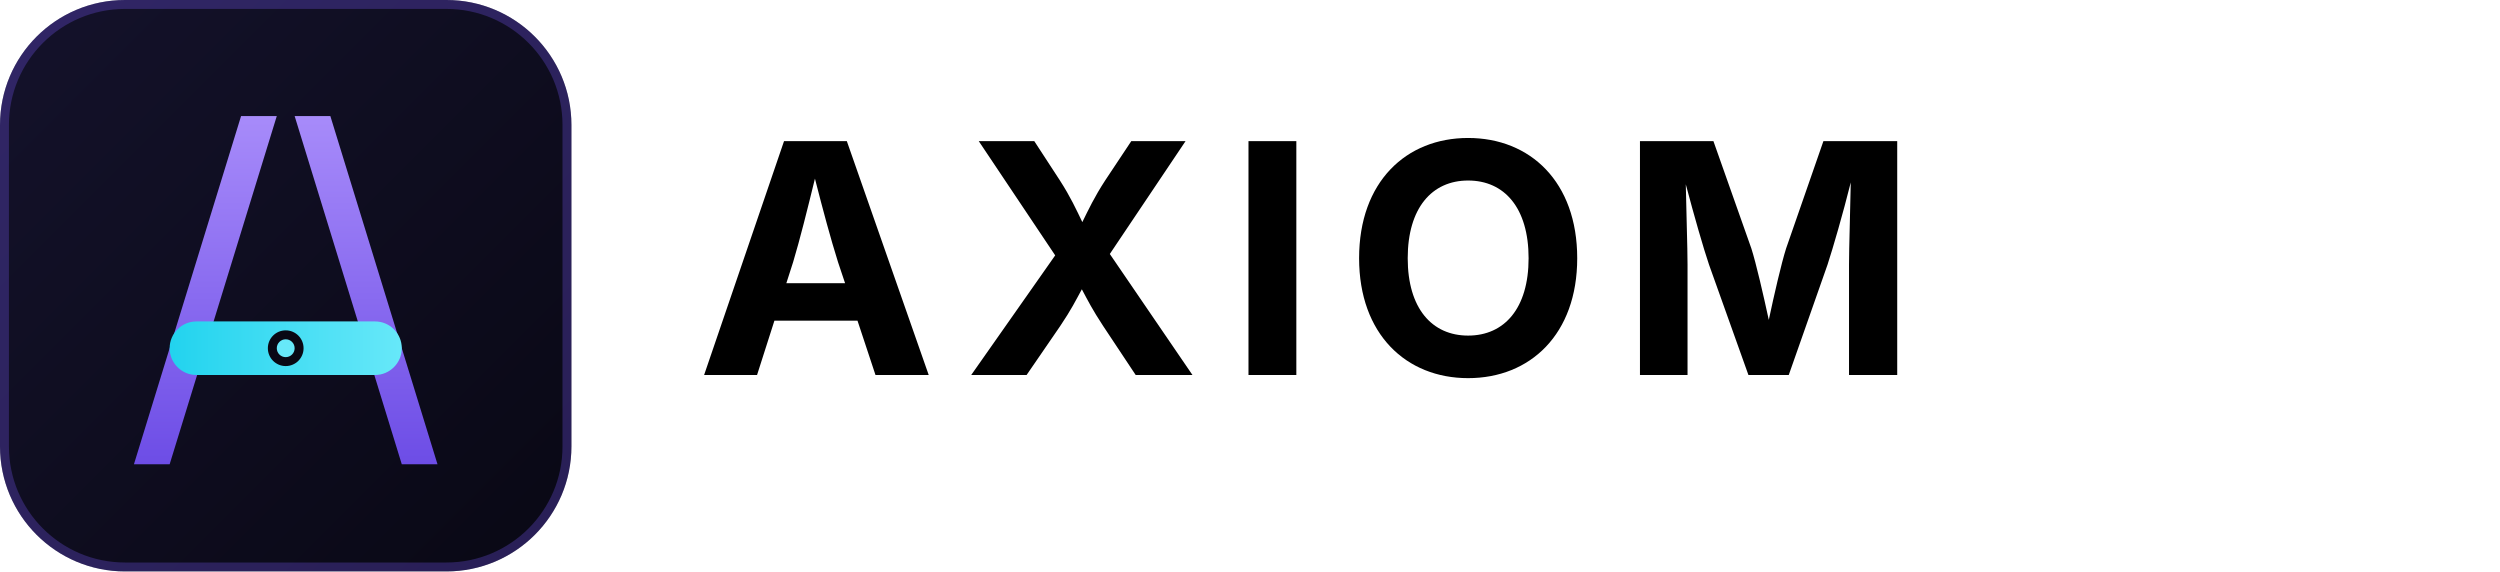
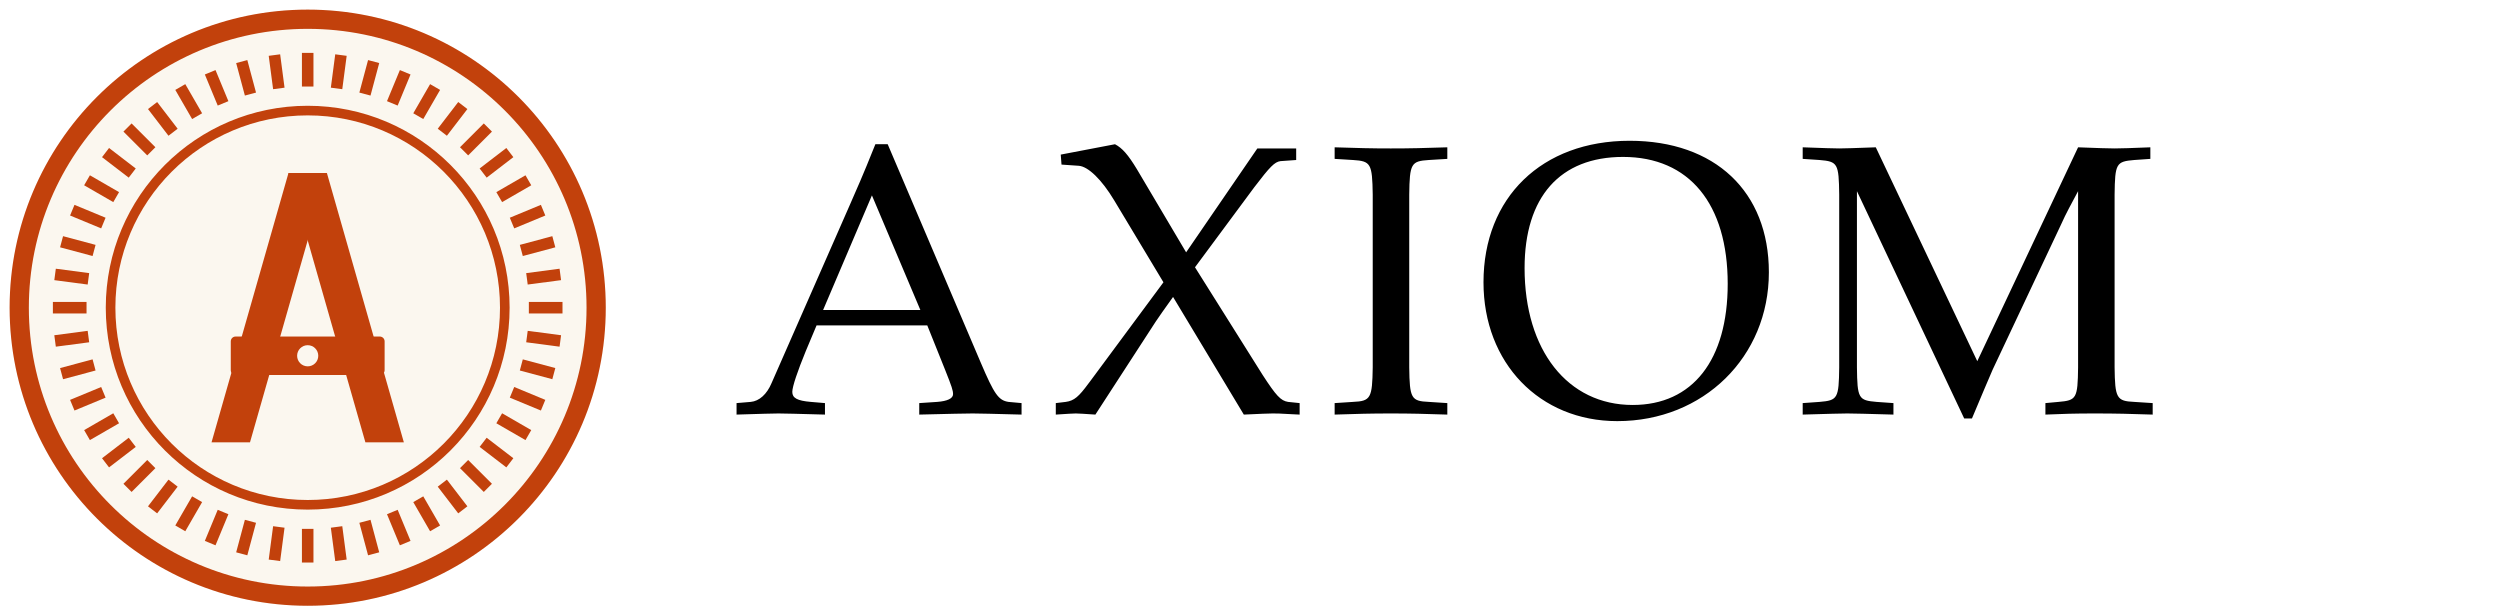
- <svg xmlns="http://www.w3.org/2000/svg" viewBox="0 0 560 128" width="560" height="128" role="img" aria-label="AXIOM">
-   <defs>
-     <linearGradient id="bg" x1="0" y1="0" x2="1" y2="1">
-       <stop offset="0" stop-color="#14122b" />
-       <stop offset="1" stop-color="#090814" />
-     </linearGradient>
-     <linearGradient id="bar" x1="0" y1="0" x2="0" y2="1">
-       <stop offset="0" stop-color="#a78bfa" />
-       <stop offset="1" stop-color="#6d4de6" />
-     </linearGradient>
-     <linearGradient id="beam" x1="0" y1="0" x2="1" y2="0">
-       <stop offset="0" stop-color="#22d3ee" />
-       <stop offset="1" stop-color="#67e8f9" />
-     </linearGradient>
-   </defs>
+ <svg xmlns="http://www.w3.org/2000/svg" viewBox="0 0 520 128" width="520" height="128" role="img" aria-label="AXIOM">
  <g>
-     <rect width="128" height="128" rx="28" fill="url(#bg)" />
-     <rect x="1" y="1" width="126" height="126" rx="27" fill="none" stroke="#7c5cff" stroke-opacity=".28" stroke-width="2" />
-     <path d="M30 104 L54 26 h8 L38 104 Z" fill="url(#bar)" />
-     <path d="M98 104 L74 26 h-8 L90 104 Z" fill="url(#bar)" />
-     <rect x="38" y="72" width="52" height="12" rx="6" fill="url(#beam)" />
-     <circle cx="64" cy="78" r="4" fill="#090814" />
-     <circle cx="64" cy="78" r="2" fill="#67e8f9" />
+     <circle cx="64" cy="64" r="62" fill="#fbf7ef" />
+     <circle cx="64" cy="64" r="60" fill="none" stroke="#c2410c" stroke-width="4" />
+     <g stroke="#c2410c" stroke-width="2.4" transform="translate(64 64)">
+       <g id="t">
+         <line x1="0" y1="-53" x2="0" y2="-46" />
+       </g>
+       <use href="#t" transform="rotate(7.5)" />
+       <use href="#t" transform="rotate(15)" />
+       <use href="#t" transform="rotate(22.5)" />
+       <use href="#t" transform="rotate(30)" />
+       <use href="#t" transform="rotate(37.5)" />
+       <use href="#t" transform="rotate(45)" />
+       <use href="#t" transform="rotate(52.5)" />
+       <use href="#t" transform="rotate(60)" />
+       <use href="#t" transform="rotate(67.5)" />
+       <use href="#t" transform="rotate(75)" />
+       <use href="#t" transform="rotate(82.5)" />
+       <use href="#t" transform="rotate(90)" />
+       <use href="#t" transform="rotate(97.5)" />
+       <use href="#t" transform="rotate(105)" />
+       <use href="#t" transform="rotate(112.5)" />
+       <use href="#t" transform="rotate(120)" />
+       <use href="#t" transform="rotate(127.5)" />
+       <use href="#t" transform="rotate(135)" />
+       <use href="#t" transform="rotate(142.5)" />
+       <use href="#t" transform="rotate(150)" />
+       <use href="#t" transform="rotate(157.5)" />
+       <use href="#t" transform="rotate(165)" />
+       <use href="#t" transform="rotate(172.5)" />
+       <use href="#t" transform="rotate(180)" />
+       <use href="#t" transform="rotate(187.5)" />
+       <use href="#t" transform="rotate(195)" />
+       <use href="#t" transform="rotate(202.5)" />
+       <use href="#t" transform="rotate(210)" />
+       <use href="#t" transform="rotate(217.5)" />
+       <use href="#t" transform="rotate(225)" />
+       <use href="#t" transform="rotate(232.5)" />
+       <use href="#t" transform="rotate(240)" />
+       <use href="#t" transform="rotate(247.5)" />
+       <use href="#t" transform="rotate(255)" />
+       <use href="#t" transform="rotate(262.5)" />
+       <use href="#t" transform="rotate(270)" />
+       <use href="#t" transform="rotate(277.5)" />
+       <use href="#t" transform="rotate(285)" />
+       <use href="#t" transform="rotate(292.5)" />
+       <use href="#t" transform="rotate(300)" />
+       <use href="#t" transform="rotate(307.5)" />
+       <use href="#t" transform="rotate(315)" />
+       <use href="#t" transform="rotate(322.5)" />
+       <use href="#t" transform="rotate(330)" />
+       <use href="#t" transform="rotate(337.5)" />
+       <use href="#t" transform="rotate(345)" />
+       <use href="#t" transform="rotate(352.5)" />
+     </g>
+     <circle cx="64" cy="64" r="41" fill="none" stroke="#c2410c" stroke-width="2" />
+     <path fill="#c2410c" d="M44 92 L60 36 h8 L52 92 Z" />
+     <path fill="#c2410c" d="M84 92 L68 36 h-8 L76 92 Z" />
+     <rect fill="#c2410c" x="48" y="70" width="32" height="8" rx="1" />
+     <circle cx="64" cy="74" r="2.2" fill="#fbf7ef" />
  </g>
-   <text x="156" y="84" font-family="Inter, 'Segoe UI', system-ui, -apple-system, Helvetica, Arial, sans-serif" font-size="72" font-weight="700" letter-spacing="6" fill="currentColor">AXIOM</text>
+   <text x="152" y="86" font-family="'Instrument Serif', 'Iowan Old Style', 'Palatino Linotype', Georgia, serif" font-size="80" font-weight="400" letter-spacing="4" fill="currentColor">AXIOM</text>
</svg>
